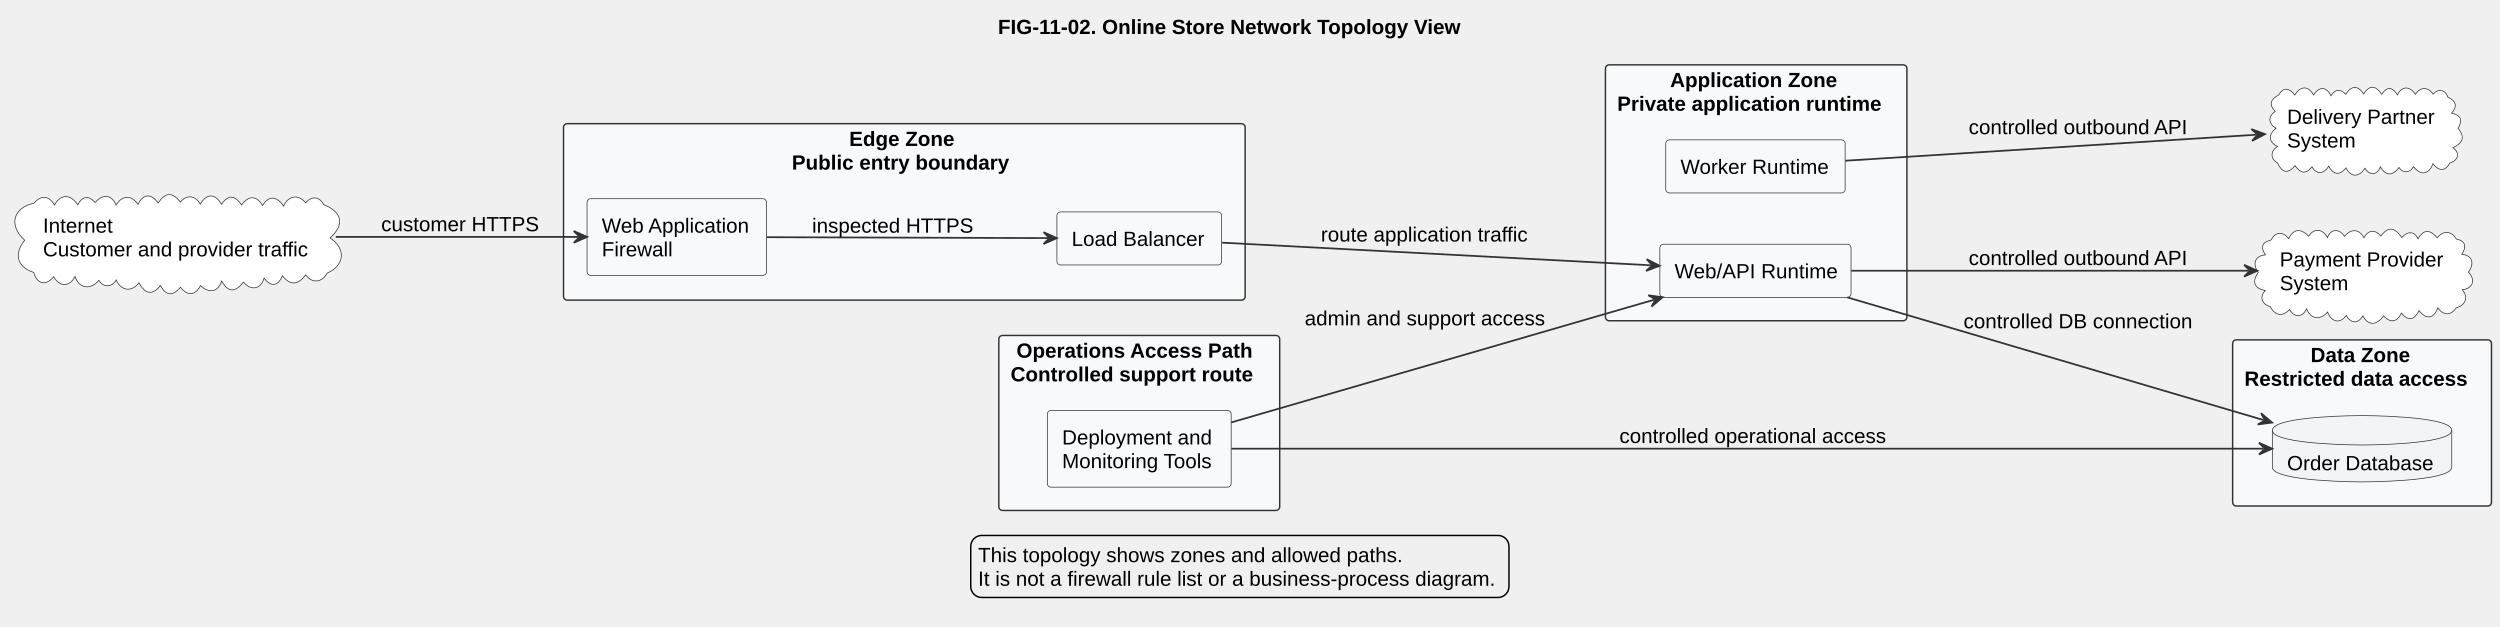
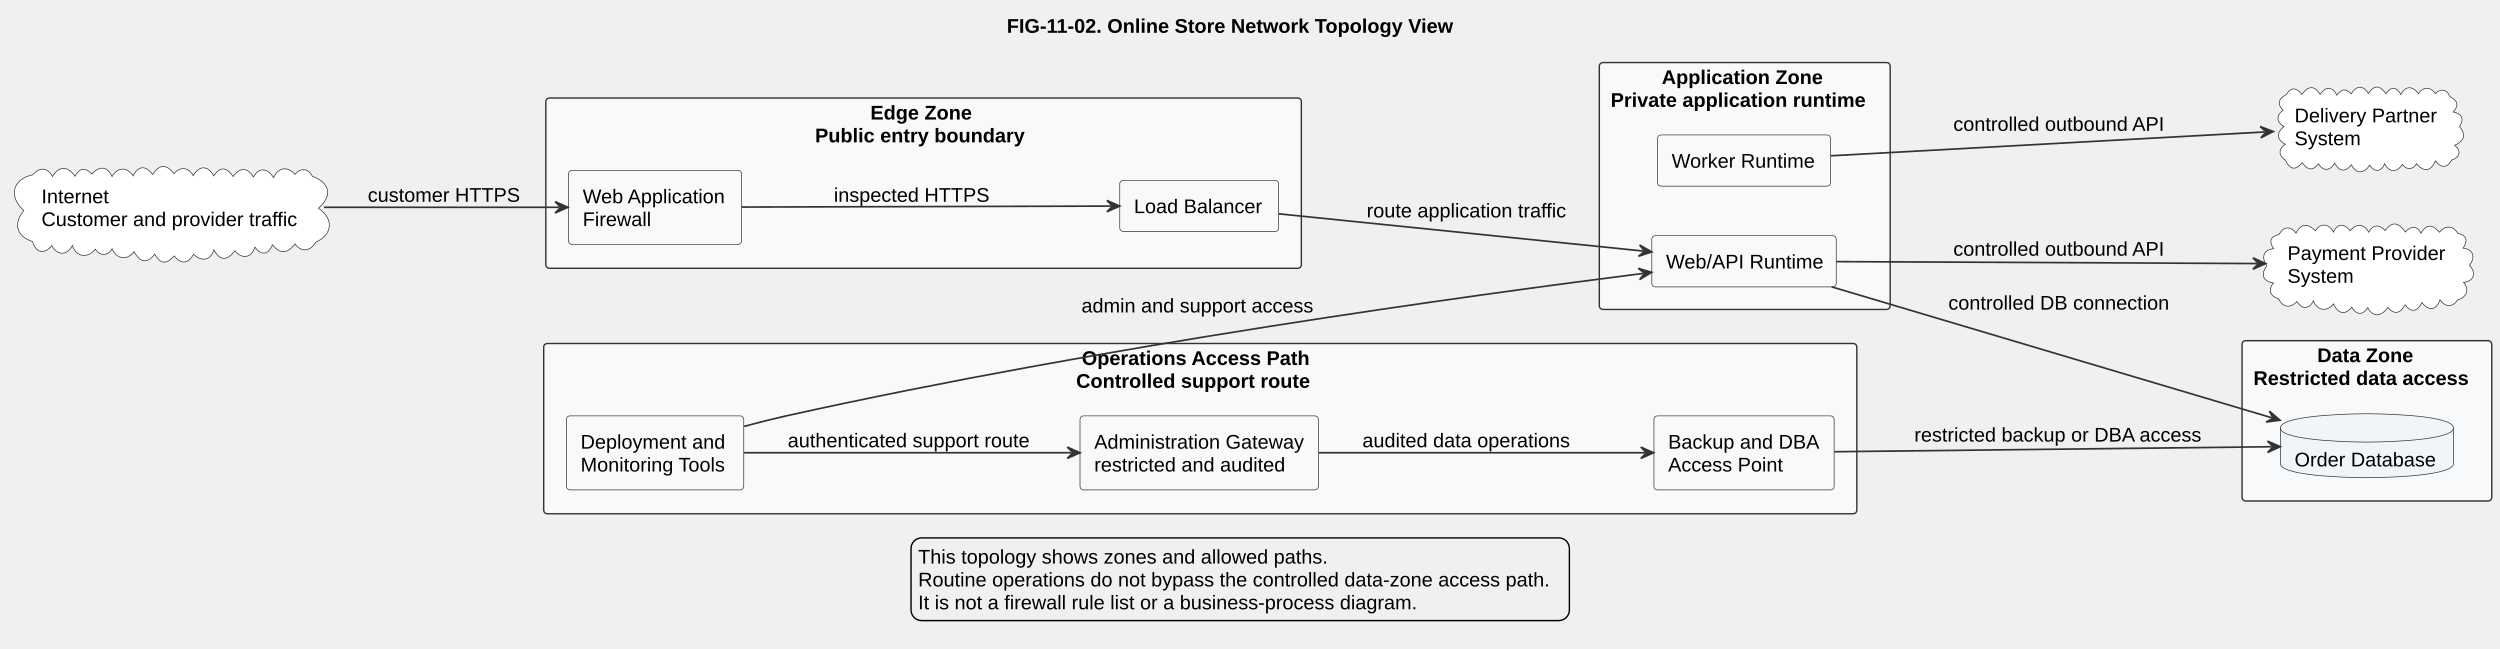
- <svg xmlns="http://www.w3.org/2000/svg" contentStyleType="text/css" height="426px" preserveAspectRatio="none" style="width:1700px;height:426px;background:#FFFFFF;" version="1.1" viewBox="0 0 1700 426" width="1700px" zoomAndPan="magnify">
+ <svg xmlns="http://www.w3.org/2000/svg" contentStyleType="text/css" height="457px" preserveAspectRatio="none" style="width:1762px;height:457px;background:#FFFFFF;" version="1.1" viewBox="0 0 1762 457" width="1762px" zoomAndPan="magnify">
  <defs />
  <g>
-     <text fill="#000000" font-family="Arial" font-size="14" font-weight="bold" lengthAdjust="spacing" textLength="329" x="678.598" y="23.132">FIG-11-02. Online Store Network Topology View</text>
+     <text fill="#000000" font-family="Arial" font-size="14" font-weight="bold" lengthAdjust="spacing" textLength="329" x="709.598" y="23.132">FIG-11-02. Online Store Network Topology View</text>
    <g id="cluster_EdgeZone">
-       <rect fill="#F7F9FB" height="120" rx="2.5" ry="2.5" style="stroke:#333333;stroke-width:1.0;" width="463.5" x="383.196" y="84.099" />
-       <text fill="#000000" font-family="Arial" font-size="14" font-weight="bold" lengthAdjust="spacing" textLength="75" x="577.446" y="99.231">Edge Zone</text>
-       <text fill="#000000" font-family="Arial" font-size="14" font-weight="bold" lengthAdjust="spacing" textLength="153" x="538.446" y="115.329">Public entry boundary</text>
+       <rect fill="#F7F9FB" height="120" rx="2.5" ry="2.5" style="stroke:#333333;stroke-width:1.0;" width="532.5" x="384.696" y="69.099" />
+       <text fill="#000000" font-family="Arial" font-size="14" font-weight="bold" lengthAdjust="spacing" textLength="75" x="613.446" y="84.231">Edge Zone</text>
+       <text fill="#000000" font-family="Arial" font-size="14" font-weight="bold" lengthAdjust="spacing" textLength="153" x="574.446" y="100.329">Public entry boundary</text>
    </g>
    <g id="cluster_AppZone">
-       <rect fill="#F7F9FB" height="174" rx="2.5" ry="2.5" style="stroke:#333333;stroke-width:1.0;" width="205" x="1091.696" y="44.099" />
-       <text fill="#000000" font-family="Arial" font-size="14" font-weight="bold" lengthAdjust="spacing" textLength="117" x="1135.696" y="59.23">Application Zone</text>
-       <text fill="#000000" font-family="Arial" font-size="14" font-weight="bold" lengthAdjust="spacing" textLength="189" x="1099.696" y="75.329">Private application runtime</text>
+       <rect fill="#F7F9FB" height="174" rx="2.5" ry="2.5" style="stroke:#333333;stroke-width:1.0;" width="205" x="1127.196" y="44.099" />
+       <text fill="#000000" font-family="Arial" font-size="14" font-weight="bold" lengthAdjust="spacing" textLength="117" x="1171.196" y="59.23">Application Zone</text>
+       <text fill="#000000" font-family="Arial" font-size="14" font-weight="bold" lengthAdjust="spacing" textLength="189" x="1135.196" y="75.329">Private application runtime</text>
    </g>
    <g id="cluster_DataZone">
-       <rect fill="#F7F9FB" height="113" rx="2.5" ry="2.5" style="stroke:#333333;stroke-width:1.0;" width="176" x="1518.196" y="231.099" />
-       <text fill="#000000" font-family="Arial" font-size="14" font-weight="bold" lengthAdjust="spacing" textLength="70" x="1571.196" y="246.231">Data Zone</text>
-       <text fill="#000000" font-family="Arial" font-size="14" font-weight="bold" lengthAdjust="spacing" textLength="160" x="1526.196" y="262.329">Restricted data access</text>
+       <rect fill="#F7F9FB" height="113" rx="2.5" ry="2.5" style="stroke:#333333;stroke-width:1.0;" width="176" x="1580.196" y="240.099" />
+       <text fill="#000000" font-family="Arial" font-size="14" font-weight="bold" lengthAdjust="spacing" textLength="70" x="1633.196" y="255.231">Data Zone</text>
+       <text fill="#000000" font-family="Arial" font-size="14" font-weight="bold" lengthAdjust="spacing" textLength="160" x="1588.196" y="271.329">Restricted data access</text>
    </g>
    <g id="cluster_OpsPath">
-       <rect fill="#F7F9FB" height="119" rx="2.5" ry="2.5" style="stroke:#333333;stroke-width:1.0;" width="191" x="679.196" y="228.099" />
-       <text fill="#000000" font-family="Arial" font-size="14" font-weight="bold" lengthAdjust="spacing" textLength="167" x="691.196" y="243.231">Operations Access Path</text>
-       <text fill="#000000" font-family="Arial" font-size="14" font-weight="bold" lengthAdjust="spacing" textLength="175" x="687.196" y="259.329">Controlled support route</text>
+       <rect fill="#F7F9FB" height="120" rx="2.5" ry="2.5" style="stroke:#333333;stroke-width:1.0;" width="925.5" x="383.196" y="242.099" />
+       <text fill="#000000" font-family="Arial" font-size="14" font-weight="bold" lengthAdjust="spacing" textLength="167" x="762.446" y="257.231">Operations Access Path</text>
+       <text fill="#000000" font-family="Arial" font-size="14" font-weight="bold" lengthAdjust="spacing" textLength="175" x="758.446" y="273.329">Controlled support route</text>
    </g>
    <g id="elem_LoadBalancer">
-       <rect fill="#F7F9FB" height="36.099" rx="2.5" ry="2.5" style="stroke:#333333;stroke-width:0.5;" width="112" x="718.696" y="144.099" />
-       <text fill="#000000" font-family="Arial" font-size="14" lengthAdjust="spacing" textLength="92" x="728.696" y="167.231">Load Balancer</text>
+       <rect fill="#F7F9FB" height="36.099" rx="2.5" ry="2.5" style="stroke:#333333;stroke-width:0.5;" width="112" x="789.196" y="127.099" />
+       <text fill="#000000" font-family="Arial" font-size="14" lengthAdjust="spacing" textLength="92" x="799.196" y="150.231">Load Balancer</text>
    </g>
    <g id="elem_Waf">
-       <rect fill="#F7F9FB" height="52.197" rx="2.5" ry="2.5" style="stroke:#333333;stroke-width:0.5;" width="122" x="399.196" y="135.099" />
-       <text fill="#000000" font-family="Arial" font-size="14" lengthAdjust="spacing" textLength="102" x="409.196" y="158.231">Web Application</text>
-       <text fill="#000000" font-family="Arial" font-size="14" lengthAdjust="spacing" textLength="48" x="409.196" y="174.329">Firewall</text>
+       <rect fill="#F7F9FB" height="52.197" rx="2.5" ry="2.5" style="stroke:#333333;stroke-width:0.5;" width="122" x="400.696" y="120.099" />
+       <text fill="#000000" font-family="Arial" font-size="14" lengthAdjust="spacing" textLength="102" x="410.696" y="143.231">Web Application</text>
+       <text fill="#000000" font-family="Arial" font-size="14" lengthAdjust="spacing" textLength="48" x="410.696" y="159.329">Firewall</text>
    </g>
    <g id="elem_AppRuntime">
-       <rect fill="#F7F9FB" height="36.099" rx="2.5" ry="2.5" style="stroke:#333333;stroke-width:0.5;" width="130" x="1128.696" y="166.099" />
-       <text fill="#000000" font-family="Arial" font-size="14" lengthAdjust="spacing" textLength="110" x="1138.696" y="189.231">Web/API Runtime</text>
+       <rect fill="#F7F9FB" height="36.099" rx="2.5" ry="2.5" style="stroke:#333333;stroke-width:0.5;" width="130" x="1164.196" y="166.099" />
+       <text fill="#000000" font-family="Arial" font-size="14" lengthAdjust="spacing" textLength="110" x="1174.196" y="189.231">Web/API Runtime</text>
    </g>
    <g id="elem_WorkerRuntime">
-       <rect fill="#F7F9FB" height="36.099" rx="2.5" ry="2.5" style="stroke:#333333;stroke-width:0.5;" width="122" x="1132.696" y="95.099" />
-       <text fill="#000000" font-family="Arial" font-size="14" lengthAdjust="spacing" textLength="102" x="1142.696" y="118.231">Worker Runtime</text>
+       <rect fill="#F7F9FB" height="36.099" rx="2.5" ry="2.5" style="stroke:#333333;stroke-width:0.5;" width="122" x="1168.196" y="95.099" />
+       <text fill="#000000" font-family="Arial" font-size="14" lengthAdjust="spacing" textLength="102" x="1178.196" y="118.231">Worker Runtime</text>
    </g>
    <g id="elem_OrderDatabase">
-       <path d="M1545.196,292.599 C1545.196,282.599 1606.196,282.599 1606.196,282.599 C1606.196,282.599 1667.196,282.599 1667.196,292.599 L1667.196,317.697 C1667.196,327.697 1606.196,327.697 1606.196,327.697 C1606.196,327.697 1545.196,327.697 1545.196,317.697 L1545.196,292.599 " fill="#F2F5F7" style="stroke:#333333;stroke-width:0.5;" />
-       <path d="M1545.196,292.599 C1545.196,302.599 1606.196,302.599 1606.196,302.599 C1606.196,302.599 1667.196,302.599 1667.196,292.599 " fill="none" style="stroke:#333333;stroke-width:0.5;" />
-       <text fill="#000000" font-family="Arial" font-size="14" lengthAdjust="spacing" textLength="102" x="1555.196" y="319.731">Order Database</text>
+       <path d="M1607.196,301.599 C1607.196,291.599 1668.196,291.599 1668.196,291.599 C1668.196,291.599 1729.196,291.599 1729.196,301.599 L1729.196,326.697 C1729.196,336.697 1668.196,336.697 1668.196,336.697 C1668.196,336.697 1607.196,336.697 1607.196,326.697 L1607.196,301.599 " fill="#F2F5F7" style="stroke:#333333;stroke-width:0.5;" />
+       <path d="M1607.196,301.599 C1607.196,311.599 1668.196,311.599 1668.196,311.599 C1668.196,311.599 1729.196,311.599 1729.196,301.599 " fill="none" style="stroke:#333333;stroke-width:0.5;" />
+       <text fill="#000000" font-family="Arial" font-size="14" lengthAdjust="spacing" textLength="102" x="1617.196" y="328.731">Order Database</text>
    </g>
    <g id="elem_OpsTools">
-       <rect fill="#F7F9FB" height="52.197" rx="2.5" ry="2.5" style="stroke:#333333;stroke-width:0.5;" width="125" x="712.196" y="279.099" />
-       <text fill="#000000" font-family="Arial" font-size="14" lengthAdjust="spacing" textLength="103" x="722.196" y="302.231">Deployment and</text>
-       <text fill="#000000" font-family="Arial" font-size="14" lengthAdjust="spacing" textLength="105" x="722.196" y="318.329">Monitoring Tools</text>
+       <rect fill="#F7F9FB" height="52.197" rx="2.5" ry="2.5" style="stroke:#333333;stroke-width:0.5;" width="125" x="399.196" y="293.099" />
+       <text fill="#000000" font-family="Arial" font-size="14" lengthAdjust="spacing" textLength="103" x="409.196" y="316.231">Deployment and</text>
+       <text fill="#000000" font-family="Arial" font-size="14" lengthAdjust="spacing" textLength="105" x="409.196" y="332.329">Monitoring Tools</text>
+     </g>
+     <g id="elem_AdminGateway">
+       <rect fill="#F7F9FB" height="52.197" rx="2.5" ry="2.5" style="stroke:#333333;stroke-width:0.5;" width="168" x="761.196" y="293.099" />
+       <text fill="#000000" font-family="Arial" font-size="14" lengthAdjust="spacing" textLength="148" x="771.196" y="316.231">Administration Gateway</text>
+       <text fill="#000000" font-family="Arial" font-size="14" lengthAdjust="spacing" textLength="138" x="771.196" y="332.329">restricted and audited</text>
+     </g>
+     <g id="elem_BackupDbaAccess">
+       <rect fill="#F7F9FB" height="52.197" rx="2.5" ry="2.5" style="stroke:#333333;stroke-width:0.5;" width="127" x="1165.696" y="293.099" />
+       <text fill="#000000" font-family="Arial" font-size="14" lengthAdjust="spacing" textLength="107" x="1175.696" y="316.231">Backup and DBA</text>
+       <text fill="#000000" font-family="Arial" font-size="14" lengthAdjust="spacing" textLength="81" x="1175.696" y="332.329">Access Point</text>
    </g>
    <g id="elem_Internet">
-       <path d="M23.084,138.198 C27.835,132.556 33.341,132.903 37.05,139.397 C41.578,131.409 48.169,132.226 52.861,139.223 C56.228,133.171 59.874,132.744 64.684,137.668 C69.742,132.035 75.552,131.737 78.972,139.425 C83.01,132.661 89.439,132.389 93.855,139.004 C97.484,131.395 102.9,131.565 107.557,138.002 C112.476,130.573 117.187,130.523 122.671,137.405 C126.977,132.089 133.043,132.908 136.166,138.826 C140.631,131.39 146.342,131.402 150.66,138.969 C155.394,131.797 159.988,133.065 164.306,139.39 C168.91,132.982 174.298,132.578 178.544,139.764 C182.963,132.261 188.855,133.781 192.826,140.223 C195.891,133.164 202.741,131.656 207.847,137.922 C211.964,133.031 217.167,133.562 220.196,139.198 C232.509,143.993 234.717,152.775 224.411,161.79 C235.398,169.04 234.573,180.379 222.454,185.741 C219.012,192.06 212.347,193.132 207.899,186.908 C202.683,193.666 197.748,194.577 191.995,187.526 C189.133,194.811 184.223,195.198 179.565,189.209 C177.251,197.102 170.444,197.7 165.554,191.831 C160.184,198.599 155.407,199.415 150.757,191.124 C148.166,199.054 141.745,199.411 136.355,194.188 C132.688,201.173 127.583,201.387 122.774,195.381 C117.476,201.314 113.185,201.541 109.076,194.156 C103.212,201.557 98.462,199.51 94.446,192.305 C89.499,198.953 82.161,197.699 78.99,190.345 C76.102,195.622 70.34,195.608 67.206,190.627 C61.991,197.083 53.862,196.657 51.035,188.06 C47.288,195.308 40.358,195.186 36.509,188.163 C31.059,194.709 25.265,193.224 22.93,185.249 C11.32,181.395 9.364,172.54 16.801,163.354 C6,153.835 8.346,141.338 23.084,138.198 " fill="#FFFFFF" style="stroke:#333333;stroke-width:0.5;" />
-       <text fill="#000000" font-family="Arial" font-size="14" lengthAdjust="spacing" textLength="48" x="29.196" y="158.231">Internet</text>
-       <text fill="#000000" font-family="Arial" font-size="14" lengthAdjust="spacing" textLength="184" x="29.196" y="174.329">Customer and provider traffic</text>
+       <path d="M23.084,123.198 C27.835,117.556 33.341,117.903 37.05,124.397 C41.578,116.409 48.169,117.226 52.861,124.223 C56.228,118.171 59.874,117.744 64.684,122.668 C69.742,117.035 75.552,116.737 78.972,124.425 C83.01,117.662 89.439,117.389 93.855,124.004 C97.484,116.395 102.9,116.565 107.557,123.002 C112.476,115.573 117.187,115.523 122.671,122.405 C126.977,117.09 133.043,117.908 136.166,123.826 C140.631,116.39 146.342,116.402 150.66,123.969 C155.394,116.797 159.988,118.065 164.306,124.39 C168.91,117.983 174.298,117.578 178.544,124.764 C182.963,117.261 188.855,118.781 192.826,125.223 C195.891,118.164 202.741,116.656 207.847,122.922 C211.964,118.031 217.167,118.562 220.196,124.198 C232.509,128.993 234.717,137.775 224.411,146.79 C235.398,154.04 234.573,165.379 222.454,170.741 C219.012,177.06 212.347,178.132 207.899,171.908 C202.683,178.666 197.748,179.577 191.995,172.526 C189.133,179.811 184.223,180.198 179.565,174.209 C177.251,182.102 170.444,182.7 165.554,176.831 C160.184,183.599 155.407,184.415 150.757,176.124 C148.166,184.054 141.745,184.411 136.355,179.188 C132.688,186.173 127.583,186.387 122.774,180.381 C117.476,186.314 113.185,186.541 109.076,179.156 C103.212,186.557 98.462,184.51 94.446,177.305 C89.499,183.953 82.161,182.699 78.99,175.345 C76.102,180.622 70.34,180.608 67.206,175.627 C61.991,182.083 53.862,181.657 51.035,173.06 C47.288,180.308 40.358,180.186 36.509,173.163 C31.059,179.709 25.265,178.224 22.93,170.249 C11.32,166.395 9.364,157.54 16.801,148.354 C6,138.835 8.346,126.338 23.084,123.198 " fill="#FFFFFF" style="stroke:#333333;stroke-width:0.5;" />
+       <text fill="#000000" font-family="Arial" font-size="14" lengthAdjust="spacing" textLength="48" x="29.196" y="143.231">Internet</text>
+       <text fill="#000000" font-family="Arial" font-size="14" lengthAdjust="spacing" textLength="184" x="29.196" y="159.329">Customer and provider traffic</text>
    </g>
    <g id="elem_PaymentProvider">
-       <path d="M1544.358,163.237 C1547.285,157.366 1552.489,157.264 1556.248,162.333 C1559.817,155.074 1564.823,155.488 1569.943,160.619 C1573.629,154.501 1579.857,155.94 1582.639,161.594 C1585.139,155.125 1590.878,155.61 1594.277,160.688 C1598.512,155.524 1604.082,155.371 1607.47,161.663 C1610.42,156.204 1615.071,155.912 1619.028,160.504 C1624.537,153.11 1628.785,155.337 1633.298,161.548 C1636.782,157.345 1641.545,156.688 1644.268,162.391 C1648.29,155.465 1652.581,156.248 1657.29,161.666 C1661.493,156.712 1666.794,156.726 1670.29,162.522 C1676.905,163.904 1677.264,167.989 1674.015,172.909 C1681.844,173.764 1682.467,179.839 1678.515,185.058 C1683.613,190.31 1681.677,196.14 1674.331,197.049 C1678.76,202.204 1676.371,207.656 1670.26,209.31 C1666.505,214.763 1661.482,214.651 1657.699,209.342 C1655.102,216.844 1649.612,217.509 1644.99,211.207 C1641.784,217.416 1637.989,218.89 1633.022,212.94 C1629.937,218.956 1625.649,220.031 1620.883,214.745 C1616.993,220.469 1610.809,222.51 1606.802,214.867 C1603.178,220.427 1598.706,220.04 1595.443,214.497 C1590.797,220.841 1585.109,218.559 1582.763,212.201 C1578.036,217.787 1571.201,217.376 1568.514,209.965 C1565.524,216.076 1560.405,216.237 1556.886,210.483 C1551.938,215.746 1546.881,214.538 1543.73,208.408 C1538.014,206.976 1536.239,201.934 1540.428,197.503 C1532.738,196.256 1531.197,191.414 1535.608,185.362 C1531.892,179.942 1532.646,174.056 1540.484,173.309 C1537.024,168.282 1538.065,164.511 1544.358,163.237 " fill="#FFFFFF" style="stroke:#333333;stroke-width:0.5;" />
-       <text fill="#000000" font-family="Arial" font-size="14" lengthAdjust="spacing" textLength="112" x="1550.196" y="181.231">Payment Provider</text>
-       <text fill="#000000" font-family="Arial" font-size="14" lengthAdjust="spacing" textLength="46" x="1550.196" y="197.329">System</text>
+       <path d="M1606.358,165.237 C1609.285,159.366 1614.489,159.264 1618.248,164.333 C1621.817,157.074 1626.823,157.488 1631.943,162.619 C1635.629,156.501 1641.857,157.94 1644.639,163.594 C1647.139,157.125 1652.878,157.61 1656.277,162.688 C1660.512,157.524 1666.082,157.371 1669.47,163.663 C1672.42,158.204 1677.071,157.912 1681.028,162.504 C1686.537,155.11 1690.785,157.337 1695.298,163.548 C1698.782,159.345 1703.545,158.688 1706.268,164.391 C1710.29,157.465 1714.581,158.248 1719.29,163.666 C1723.493,158.712 1728.794,158.726 1732.29,164.522 C1738.905,165.904 1739.264,169.989 1736.015,174.909 C1743.844,175.764 1744.467,181.839 1740.515,187.058 C1745.613,192.31 1743.677,198.14 1736.331,199.049 C1740.76,204.204 1738.371,209.656 1732.26,211.31 C1728.505,216.763 1723.482,216.651 1719.699,211.342 C1717.102,218.844 1711.612,219.509 1706.99,213.207 C1703.784,219.416 1699.989,220.89 1695.022,214.94 C1691.937,220.956 1687.649,222.031 1682.883,216.745 C1678.993,222.469 1672.809,224.51 1668.802,216.867 C1665.178,222.427 1660.706,222.04 1657.443,216.497 C1652.797,222.841 1647.109,220.559 1644.763,214.201 C1640.036,219.787 1633.201,219.376 1630.514,211.965 C1627.524,218.076 1622.405,218.237 1618.886,212.483 C1613.938,217.746 1608.881,216.538 1605.73,210.408 C1600.014,208.976 1598.239,203.934 1602.428,199.503 C1594.738,198.256 1593.197,193.414 1597.608,187.362 C1593.892,181.942 1594.646,176.056 1602.484,175.309 C1599.024,170.282 1600.065,166.511 1606.358,165.237 " fill="#FFFFFF" style="stroke:#333333;stroke-width:0.5;" />
+       <text fill="#000000" font-family="Arial" font-size="14" lengthAdjust="spacing" textLength="112" x="1612.196" y="183.231">Payment Provider</text>
+       <text fill="#000000" font-family="Arial" font-size="14" lengthAdjust="spacing" textLength="46" x="1612.196" y="199.329">System</text>
    </g>
    <g id="elem_DeliveryPartner">
-       <path d="M1549.472,64.621 C1552.988,58.603 1556.887,60.16 1560.426,64.597 C1564.307,58.661 1569.246,57.744 1573.189,64.534 C1577.087,58.818 1581.74,58.577 1585.058,65.096 C1587.998,60.557 1591.358,60.122 1595.112,64.139 C1598.918,58.148 1603.301,57.794 1607.328,63.916 C1611.315,57.336 1615.719,58.342 1619.565,64.057 C1623.418,58.632 1626.87,59.07 1630.218,64.551 C1633.621,57.947 1638.682,58.734 1642.519,64.105 C1645.723,58.897 1651.152,59.036 1654.482,63.956 C1658.056,60.149 1662.793,60.838 1664.537,66.005 C1669.876,68.775 1671.47,71.864 1667.097,76.913 C1673.335,78.401 1674.861,81.613 1671.505,87.208 C1676.564,93.4 1674.578,97.283 1668.065,100.475 C1673.172,104.381 1671.441,109.055 1665.969,110.818 C1662.545,116.844 1658.352,116.363 1654.405,111.367 C1651.483,118.885 1646.198,119.542 1641.212,113.353 C1638.933,117.554 1634.067,118.175 1631.343,113.868 C1627.231,119.529 1622.334,120.04 1618.67,113.407 C1616.55,119.295 1611.3,119.563 1608.152,114.383 C1604.334,120.312 1598.874,121.148 1595.273,114.167 C1590.866,119.682 1586.845,118.812 1583.47,113.084 C1580.496,118.117 1575.428,119.26 1572.138,113.414 C1567.846,118.914 1564.247,117.758 1560.65,112.661 C1555.697,118.614 1551.69,117.45 1548.706,110.795 C1543.593,107.884 1543.942,102.564 1548.705,99.652 C1542.336,96.378 1542.416,91.465 1547.692,87.24 C1542.661,84.328 1541.869,79.237 1547.14,75.827 C1542.542,70.988 1544.132,67.391 1549.472,64.621 " fill="#FFFFFF" style="stroke:#333333;stroke-width:0.5;" />
-       <text fill="#000000" font-family="Arial" font-size="14" lengthAdjust="spacing" textLength="102" x="1555.196" y="84.231">Delivery Partner</text>
-       <text fill="#000000" font-family="Arial" font-size="14" lengthAdjust="spacing" textLength="46" x="1555.196" y="100.329">System</text>
+       <path d="M1611.472,66.621 C1614.988,60.603 1618.887,62.16 1622.426,66.597 C1626.307,60.661 1631.246,59.744 1635.189,66.534 C1639.087,60.818 1643.74,60.577 1647.058,67.096 C1649.998,62.557 1653.358,62.122 1657.112,66.139 C1660.918,60.148 1665.301,59.794 1669.328,65.916 C1673.315,59.336 1677.719,60.342 1681.565,66.057 C1685.418,60.632 1688.87,61.07 1692.218,66.551 C1695.621,59.947 1700.682,60.734 1704.519,66.105 C1707.723,60.897 1713.152,61.036 1716.482,65.956 C1720.056,62.149 1724.793,62.838 1726.537,68.005 C1731.876,70.775 1733.47,73.864 1729.097,78.913 C1735.335,80.401 1736.861,83.613 1733.505,89.208 C1738.564,95.4 1736.578,99.283 1730.065,102.475 C1735.172,106.381 1733.441,111.055 1727.969,112.818 C1724.545,118.844 1720.352,118.363 1716.405,113.367 C1713.483,120.885 1708.198,121.542 1703.212,115.353 C1700.933,119.554 1696.067,120.175 1693.343,115.868 C1689.231,121.529 1684.334,122.04 1680.67,115.407 C1678.55,121.295 1673.3,121.563 1670.152,116.383 C1666.334,122.312 1660.874,123.148 1657.273,116.167 C1652.866,121.682 1648.845,120.812 1645.47,115.084 C1642.496,120.117 1637.428,121.26 1634.138,115.414 C1629.846,120.914 1626.247,119.758 1622.65,114.661 C1617.697,120.614 1613.69,119.45 1610.706,112.795 C1605.593,109.884 1605.942,104.564 1610.705,101.652 C1604.336,98.378 1604.416,93.465 1609.692,89.24 C1604.661,86.328 1603.869,81.237 1609.14,77.827 C1604.542,72.988 1606.132,69.391 1611.472,66.621 " fill="#FFFFFF" style="stroke:#333333;stroke-width:0.5;" />
+       <text fill="#000000" font-family="Arial" font-size="14" lengthAdjust="spacing" textLength="102" x="1617.196" y="86.231">Delivery Partner</text>
+       <text fill="#000000" font-family="Arial" font-size="14" lengthAdjust="spacing" textLength="46" x="1617.196" y="102.329">System</text>
    </g>
    <g id="link_Internet_Waf">
-       <path d="M228.366,161.099 C284.696,161.099 345.856,161.099 393.166,161.099 " fill="none" id="Internet-to-Waf" style="stroke:#333333;stroke-width:1.2;" />
-       <polygon fill="#333333" points="399.166,161.099,390.166,157.099,394.166,161.099,390.166,165.099,399.166,161.099" style="stroke:#333333;stroke-width:1.2;" />
-       <text fill="#000000" font-family="Arial" font-size="14" lengthAdjust="spacing" textLength="107" x="259.196" y="157.231">customer HTTPS</text>
+       <path d="M228.366,146.099 C284.986,146.099 346.586,146.099 394.236,146.099 " fill="none" id="Internet-to-Waf" style="stroke:#333333;stroke-width:1.2;" />
+       <polygon fill="#333333" points="400.236,146.099,391.236,142.099,395.236,146.099,391.236,150.099,400.236,146.099" style="stroke:#333333;stroke-width:1.2;" />
+       <text fill="#000000" font-family="Arial" font-size="14" lengthAdjust="spacing" textLength="107" x="259.196" y="142.231">customer HTTPS</text>
    </g>
    <g id="link_Waf_LoadBalancer">
-       <path d="M521.446,161.289 C578.466,161.479 657.346,161.73 712.606,161.9 " fill="none" id="Waf-to-LoadBalancer" style="stroke:#333333;stroke-width:1.2;" />
-       <polygon fill="#333333" points="718.606,161.919,709.619,157.891,713.606,161.903,709.594,165.891,718.606,161.919" style="stroke:#333333;stroke-width:1.2;" />
-       <text fill="#000000" font-family="Arial" font-size="14" lengthAdjust="spacing" textLength="110" x="552.196" y="158.231">inspected HTTPS</text>
+       <path d="M522.726,145.939 C595.856,145.749 712.366,145.445 783.156,145.255 " fill="none" id="Waf-to-LoadBalancer" style="stroke:#333333;stroke-width:1.2;" />
+       <polygon fill="#333333" points="789.156,145.239,780.146,141.263,784.156,145.252,780.167,149.263,789.156,145.239" style="stroke:#333333;stroke-width:1.2;" />
+       <text fill="#000000" font-family="Arial" font-size="14" lengthAdjust="spacing" textLength="110" x="587.696" y="142.231">inspected HTTPS</text>
    </g>
    <g id="link_LoadBalancer_AppRuntime">
-       <path d="M831.066,165.019 C908.056,169.079 1041.135,176.102 1122.545,180.402 " fill="none" id="LoadBalancer-to-AppRuntime" style="stroke:#333333;stroke-width:1.2;" />
-       <polygon fill="#333333" points="1128.536,180.719,1119.76,176.25,1123.543,180.455,1119.338,184.238,1128.536,180.719" style="stroke:#333333;stroke-width:1.2;" />
-       <text fill="#000000" font-family="Arial" font-size="14" lengthAdjust="spacing" textLength="144" x="898.196" y="164.231">route application traffic</text>
+       <path d="M901.336,150.729 C970.966,157.839 1084.567,169.44 1158.177,176.95 " fill="none" id="LoadBalancer-to-AppRuntime" style="stroke:#333333;stroke-width:1.2;" />
+       <polygon fill="#333333" points="1164.146,177.559,1155.599,172.666,1159.172,177.051,1154.787,180.625,1164.146,177.559" style="stroke:#333333;stroke-width:1.2;" />
+       <text fill="#000000" font-family="Arial" font-size="14" lengthAdjust="spacing" textLength="144" x="963.196" y="153.231">route application traffic</text>
    </g>
    <g id="link_AppRuntime_OrderDatabase">
-       <path d="M1256.156,202.209 C1334.096,225.189 1461.891,262.863 1539.241,285.653 " fill="none" id="AppRuntime-to-OrderDatabase" style="stroke:#333333;stroke-width:1.2;" />
-       <polygon fill="#333333" points="1544.996,287.349,1537.494,280.968,1540.2,285.935,1535.233,288.642,1544.996,287.349" style="stroke:#333333;stroke-width:1.2;" />
-       <text fill="#000000" font-family="Arial" font-size="14" lengthAdjust="spacing" textLength="158" x="1335.196" y="223.231">controlled DB connection</text>
+       <path d="M1290.956,202.179 C1374.446,227.009 1517.986,269.707 1601.196,294.467 " fill="none" id="AppRuntime-to-OrderDatabase" style="stroke:#333333;stroke-width:1.2;" />
+       <polygon fill="#333333" points="1606.946,296.179,1599.461,289.778,1602.154,294.753,1597.179,297.446,1606.946,296.179" style="stroke:#333333;stroke-width:1.2;" />
+       <text fill="#000000" font-family="Arial" font-size="14" lengthAdjust="spacing" textLength="158" x="1373.196" y="218.231">controlled DB connection</text>
    </g>
    <g id="link_AppRuntime_PaymentProvider">
-       <path d="M1258.836,184.099 C1333.816,184.099 1451.486,184.099 1528.976,184.099 " fill="none" id="AppRuntime-to-PaymentProvider" style="stroke:#333333;stroke-width:1.2;" />
-       <polygon fill="#333333" points="1534.976,184.099,1525.976,180.099,1529.976,184.099,1525.976,188.099,1534.976,184.099" style="stroke:#333333;stroke-width:1.2;" />
-       <text fill="#000000" font-family="Arial" font-size="14" lengthAdjust="spacing" textLength="151" x="1338.696" y="180.231">controlled outbound API</text>
+       <path d="M1294.206,184.389 C1374.926,184.759 1507.246,185.371 1590.856,185.751 " fill="none" id="AppRuntime-to-PaymentProvider" style="stroke:#333333;stroke-width:1.2;" />
+       <polygon fill="#333333" points="1596.856,185.779,1587.875,181.738,1591.856,185.756,1587.838,189.738,1596.856,185.779" style="stroke:#333333;stroke-width:1.2;" />
+       <text fill="#000000" font-family="Arial" font-size="14" lengthAdjust="spacing" textLength="151" x="1376.696" y="180.231">controlled outbound API</text>
    </g>
    <g id="link_WorkerRuntime_DeliveryPartner">
-       <path d="M1254.826,109.289 C1330.986,104.469 1455.748,96.568 1534.168,91.598 " fill="none" id="WorkerRuntime-to-DeliveryPartner" style="stroke:#333333;stroke-width:1.2;" />
-       <polygon fill="#333333" points="1540.156,91.219,1530.921,87.796,1535.166,91.535,1531.427,95.78,1540.156,91.219" style="stroke:#333333;stroke-width:1.2;" />
-       <text fill="#000000" font-family="Arial" font-size="14" lengthAdjust="spacing" textLength="151" x="1338.696" y="91.231">controlled outbound API</text>
+       <path d="M1290.496,109.789 C1372.336,105.289 1511.985,97.628 1596.185,92.998 " fill="none" id="WorkerRuntime-to-DeliveryPartner" style="stroke:#333333;stroke-width:1.2;" />
+       <polygon fill="#333333" points="1602.176,92.669,1592.97,89.169,1597.184,92.943,1593.409,97.157,1602.176,92.669" style="stroke:#333333;stroke-width:1.2;" />
+       <text fill="#000000" font-family="Arial" font-size="14" lengthAdjust="spacing" textLength="151" x="1376.696" y="92.231">controlled outbound API</text>
    </g>
    <g id="link_OpsTools_AppRuntime">
-       <path d="M837.226,287.249 C915.956,264.399 1045.804,226.72 1124.814,203.8 " fill="none" id="OpsTools-to-AppRuntime" style="stroke:#333333;stroke-width:1.2;" />
-       <polygon fill="#333333" points="1130.576,202.129,1120.818,200.794,1125.774,203.522,1123.047,208.478,1130.576,202.129" style="stroke:#333333;stroke-width:1.2;" />
-       <text fill="#000000" font-family="Arial" font-size="14" lengthAdjust="spacing" textLength="166" x="887.196" y="221.231">admin and support access</text>
+       <path d="M524.466,300.489 C534.356,297.819 544.526,295.249 554.196,293.099 C776.076,243.809 1037.754,207.964 1158.114,192.694 " fill="none" id="OpsTools-to-AppRuntime" style="stroke:#333333;stroke-width:1.2;" />
+       <polygon fill="#333333" points="1164.066,191.939,1154.634,189.103,1159.106,192.568,1155.641,197.04,1164.066,191.939" style="stroke:#333333;stroke-width:1.2;" />
+       <text fill="#000000" font-family="Arial" font-size="14" lengthAdjust="spacing" textLength="166" x="762.196" y="220.231">admin and support access</text>
    </g>
-     <g id="link_OpsTools_OrderDatabase">
-       <path d="M837.366,305.099 C991.586,305.099 1386.536,305.099 1539.086,305.099 " fill="none" id="OpsTools-to-OrderDatabase" style="stroke:#333333;stroke-width:1.2;" />
-       <polygon fill="#333333" points="1545.086,305.099,1536.086,301.099,1540.086,305.099,1536.086,309.099,1545.086,305.099" style="stroke:#333333;stroke-width:1.2;" />
-       <text fill="#000000" font-family="Arial" font-size="14" lengthAdjust="spacing" textLength="185" x="1101.196" y="301.231">controlled operational access</text>
+     <g id="link_OpsTools_AdminGateway">
+       <path d="M524.416,319.099 C588.736,319.099 683.906,319.099 755.196,319.099 " fill="none" id="OpsTools-to-AdminGateway" style="stroke:#333333;stroke-width:1.2;" />
+       <polygon fill="#333333" points="761.196,319.099,752.196,315.099,756.196,319.099,752.196,323.099,761.196,319.099" style="stroke:#333333;stroke-width:1.2;" />
+       <text fill="#000000" font-family="Arial" font-size="14" lengthAdjust="spacing" textLength="175" x="555.196" y="315.231">authenticated support route</text>
    </g>
-     <rect fill="none" height="42.197" id="_legend" rx="7.5" ry="7.5" style="stroke:#000000;stroke-width:1.0;" width="366" x="660.098" y="364.099" />
-     <text fill="#000000" font-family="Arial" font-size="14" lengthAdjust="spacing" textLength="291" x="665.098" y="382.231">This topology shows zones and allowed paths.</text>
-     <text fill="#000000" font-family="Arial" font-size="14" lengthAdjust="spacing" textLength="356" x="665.098" y="398.329">It is not a firewall rule list or a business-process diagram.</text>
+     <g id="link_AdminGateway_BackupDbaAccess">
+       <path d="M929.556,319.099 C1000.576,319.099 1095.066,319.099 1159.446,319.099 " fill="none" id="AdminGateway-to-BackupDbaAccess" style="stroke:#333333;stroke-width:1.2;" />
+       <polygon fill="#333333" points="1165.446,319.099,1156.446,315.099,1160.446,319.099,1156.446,323.099,1165.446,319.099" style="stroke:#333333;stroke-width:1.2;" />
+       <text fill="#000000" font-family="Arial" font-size="14" lengthAdjust="spacing" textLength="150" x="960.196" y="315.231">audited data operations</text>
+     </g>
+     <g id="link_BackupDbaAccess_OrderDatabase">
+       <path d="M1292.806,318.379 C1376.706,317.419 1518.597,315.797 1601.157,314.857 " fill="none" id="BackupDbaAccess-to-OrderDatabase" style="stroke:#333333;stroke-width:1.2;" />
+       <polygon fill="#333333" points="1607.156,314.789,1598.111,310.891,1602.157,314.846,1598.202,318.891,1607.156,314.789" style="stroke:#333333;stroke-width:1.2;" />
+       <text fill="#000000" font-family="Arial" font-size="14" lengthAdjust="spacing" textLength="206" x="1349.196" y="311.231">restricted backup or DBA access</text>
+     </g>
+     <rect fill="none" height="58.296" id="_legend" rx="7.5" ry="7.5" style="stroke:#000000;stroke-width:1.0;" width="464" x="642.098" y="379.099" />
+     <text fill="#000000" font-family="Arial" font-size="14" lengthAdjust="spacing" textLength="291" x="647.098" y="397.231">This topology shows zones and allowed paths.</text>
+     <text fill="#000000" font-family="Arial" font-size="14" lengthAdjust="spacing" textLength="454" x="647.098" y="413.329">Routine operations do not bypass the controlled data-zone access path.</text>
+     <text fill="#000000" font-family="Arial" font-size="14" lengthAdjust="spacing" textLength="356" x="647.098" y="429.428">It is not a firewall rule list or a business-process diagram.</text>
  </g>
</svg>
